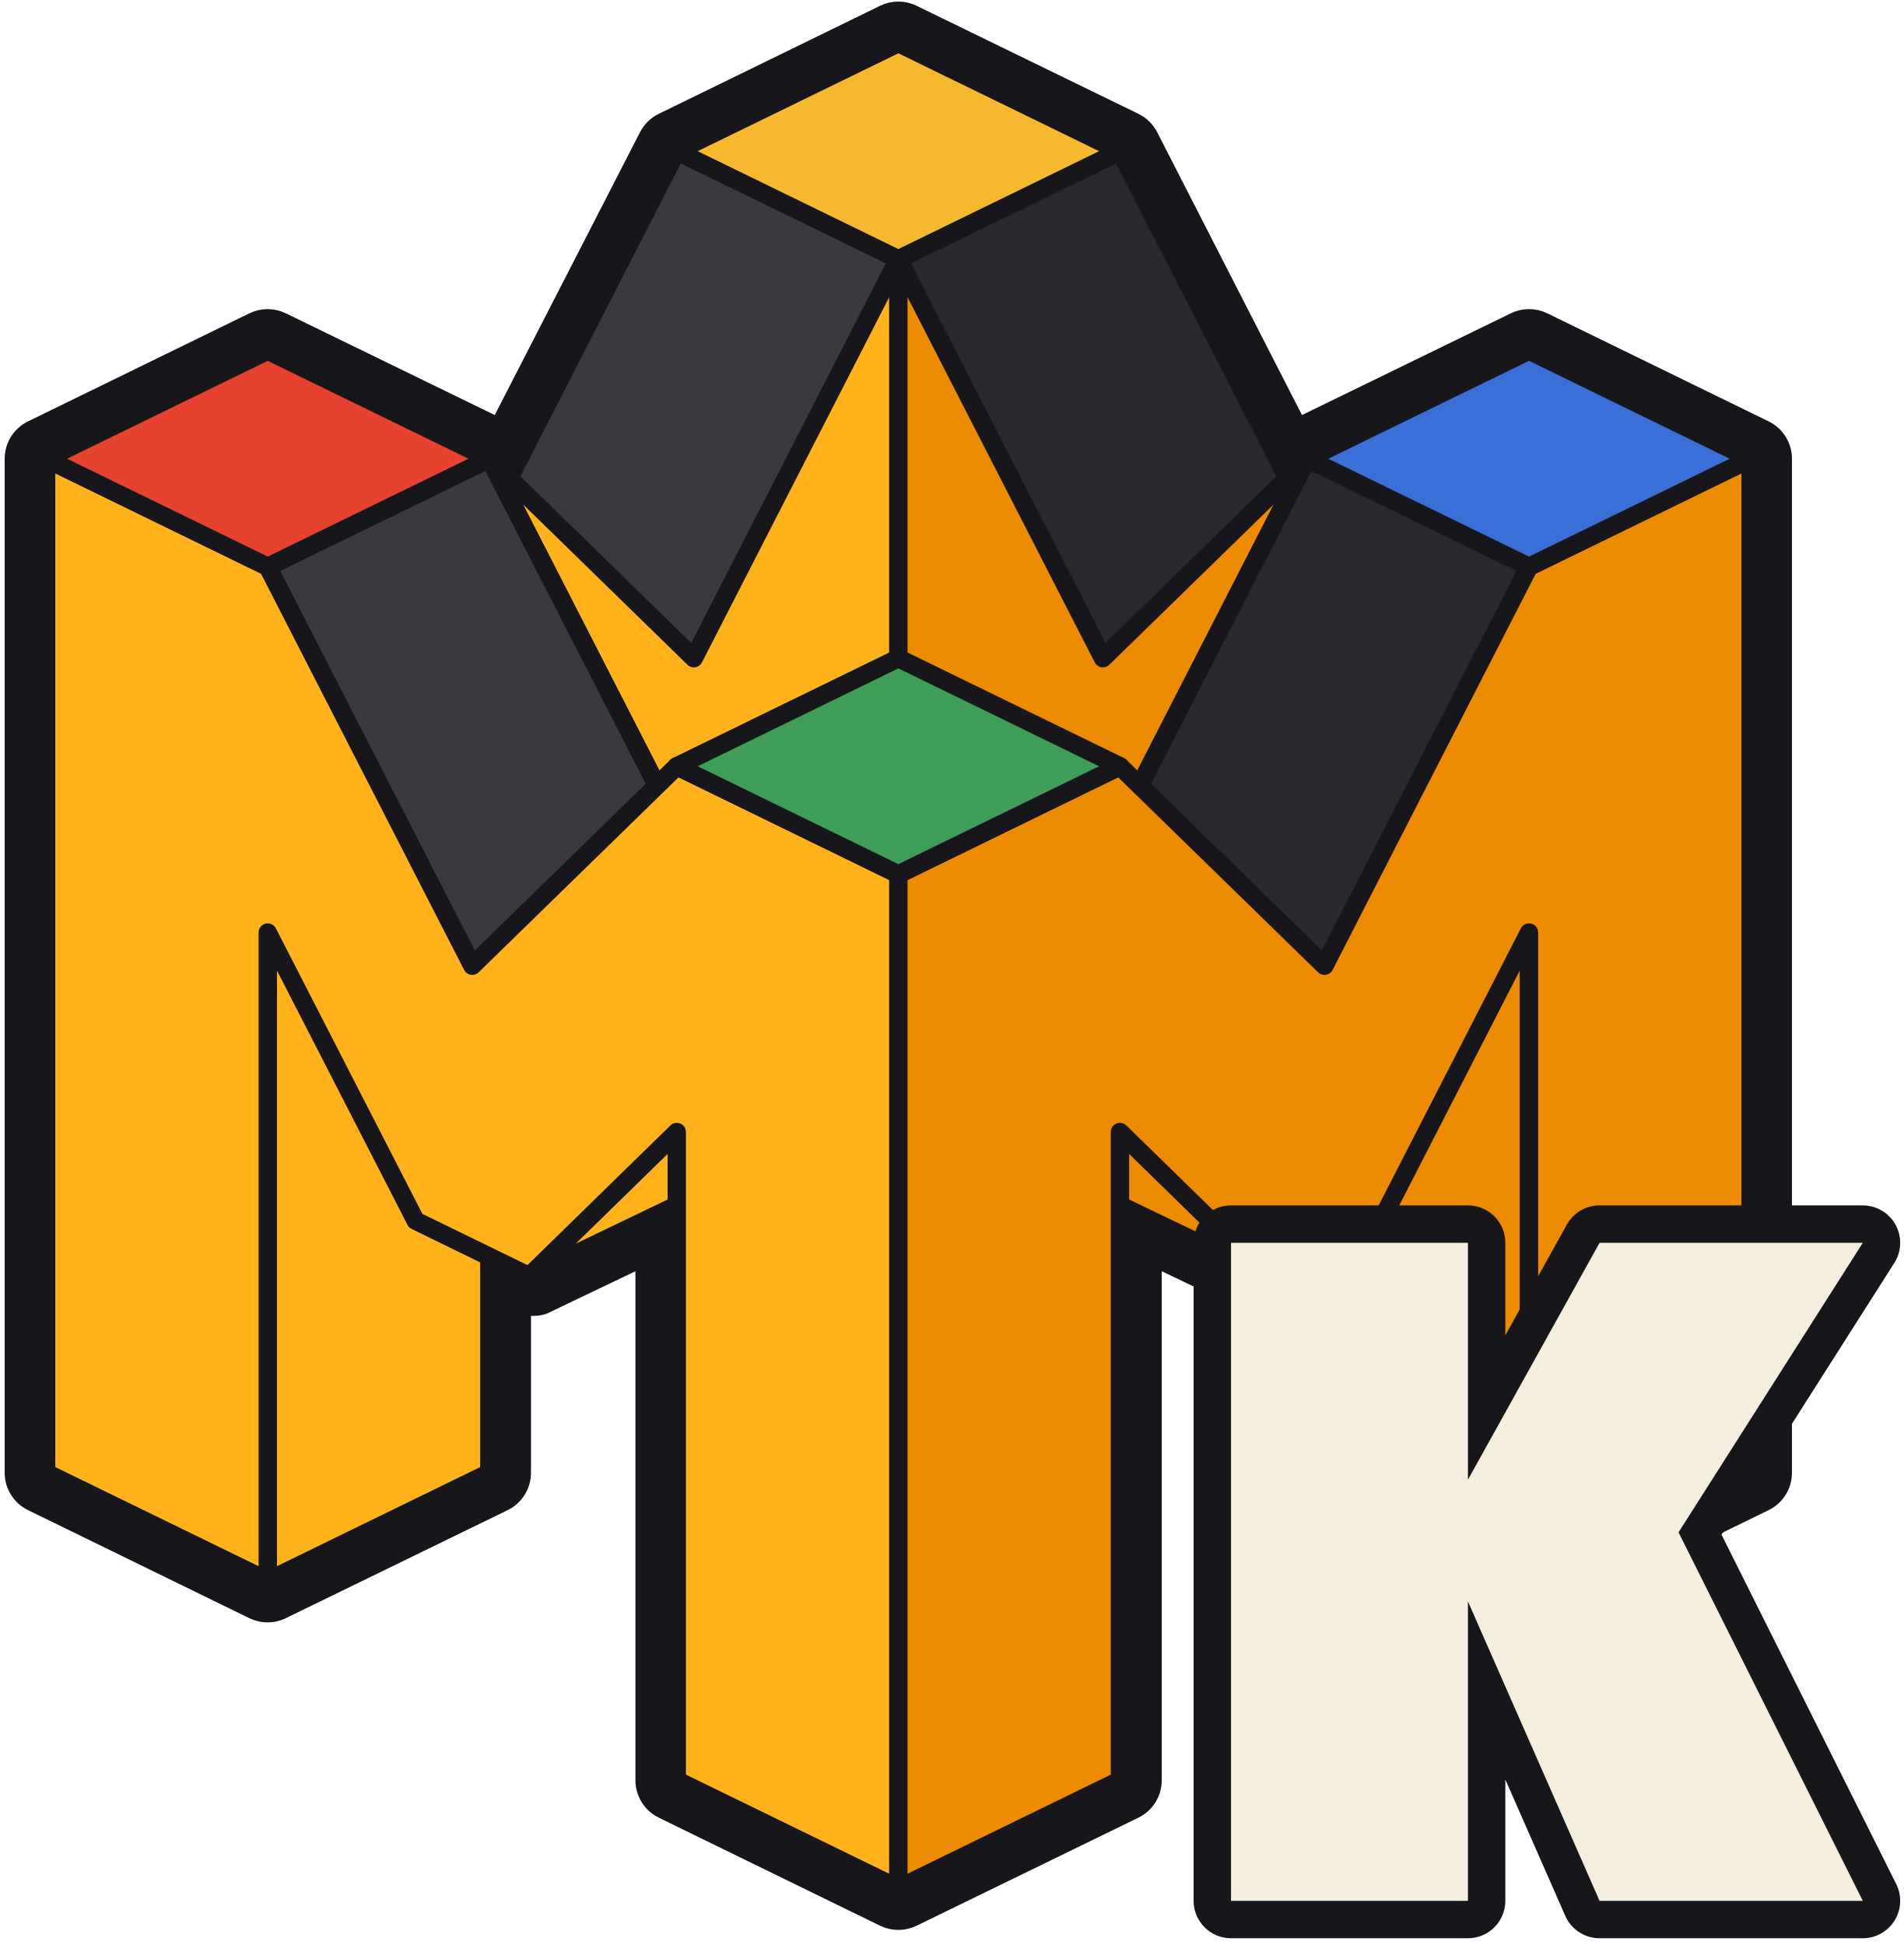
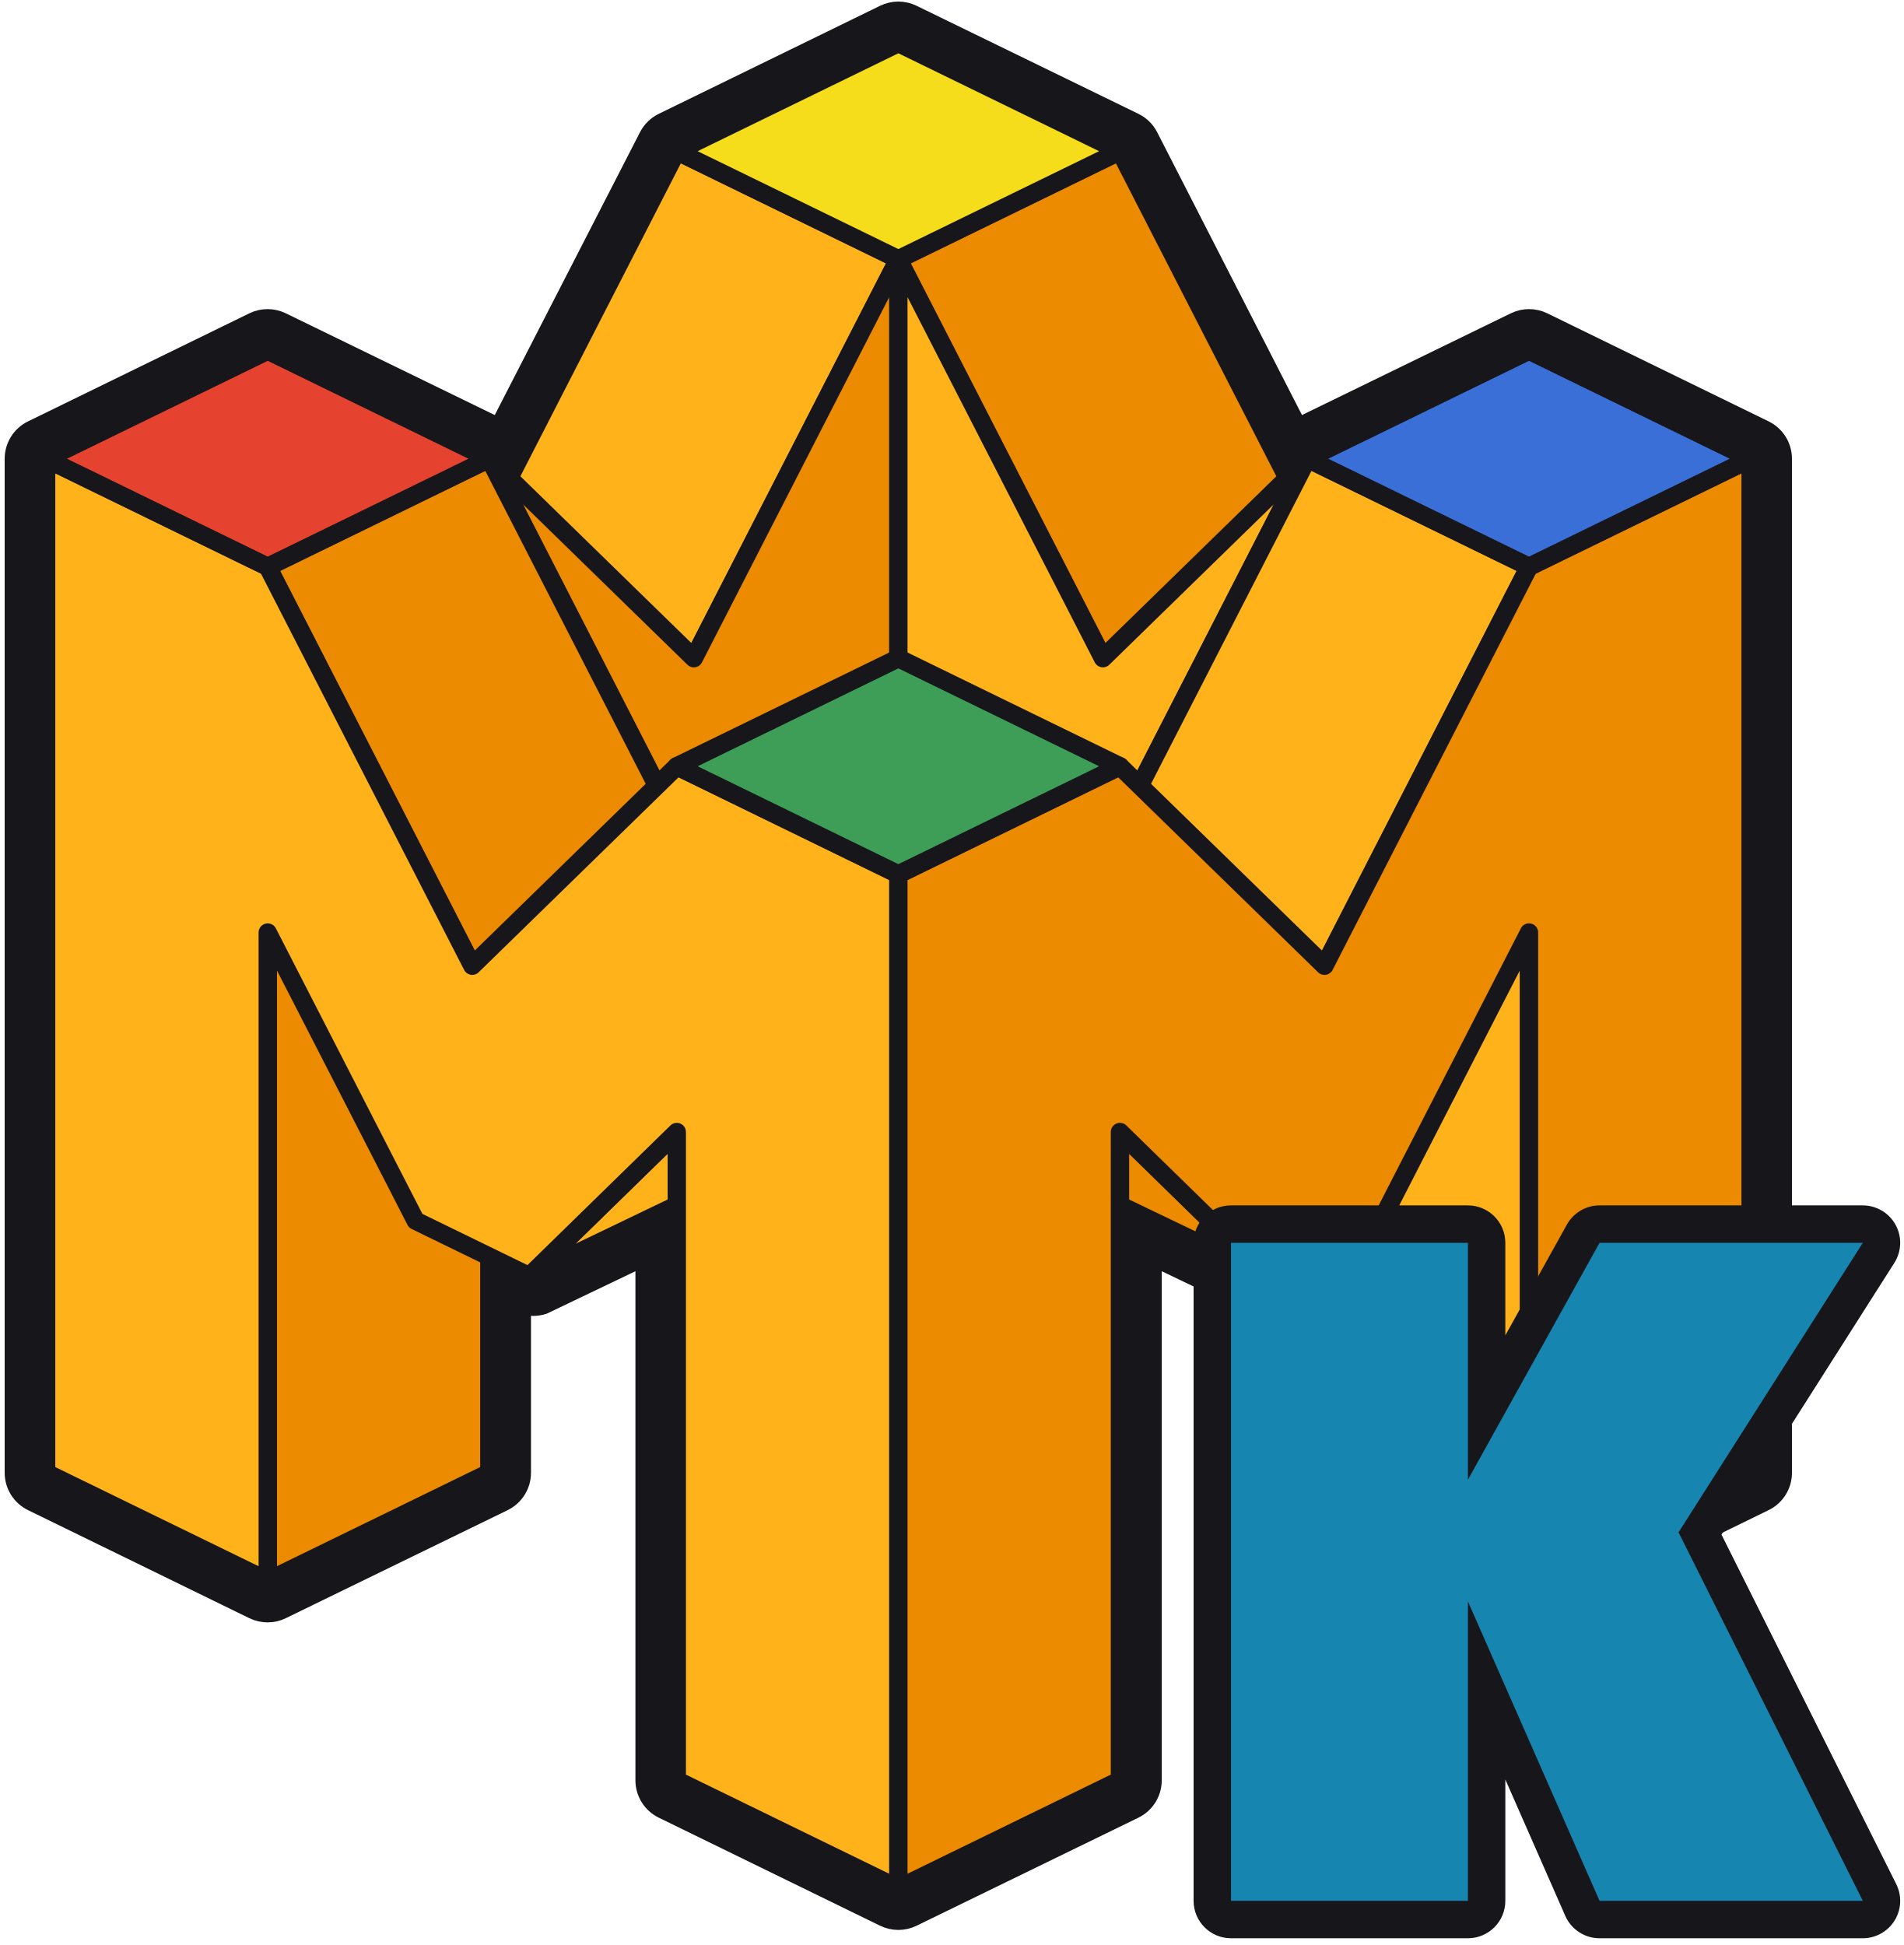
<svg xmlns="http://www.w3.org/2000/svg" viewBox="8.5 4.5 114.5 117">
  <path d="m 63.406,5.295 a 2,2 0 0 0 -1.752,0.002 l -13.312,6.5 a 2,2 0 0 0 -0.902,0.883 L 38.479,30.131 25.469,23.795 a 2,2 0 0 0 -1.752,0.002 l -13.312,6.5 A 2,2 0 0 0 9.281,32.094 v 61 a 2,2 0 0 0 1.123,1.797 l 13.312,6.5 a 2,2 0 0 0 1.752,0.002 L 38.812,94.893 a 2,2 0 0 0 1.125,-1.799 V 83.053 a 2,2 0 0 0 1.27,0.002 l 6.012,-2.879 v 31.418 a 2,2 0 0 0 1.123,1.797 l 13.312,6.5 a 2,2 0 0 0 1.752,0.002 l 13.344,-6.5 a 2,2 0 0 0 1.125,-1.799 V 80.176 l 6.012,2.879 A 2,2 0 0 0 85.125,83.051 V 93.094 a 2,2 0 0 0 1.125,1.799 l 13.344,6.5 a 2,2 0 0 0 1.752,-0.002 l 13.312,-6.5 a 2,2 0 0 0 1.123,-1.797 v -61 a 2,2 0 0 0 -1.123,-1.797 l -13.312,-6.5 a 2,2 0 0 0 -1.752,-0.002 L 86.588,30.131 77.656,12.682 A 2,2 0 0 0 76.75,11.795 Z" fill="#17161A" stroke="#17161A" stroke-width="1" stroke-linejoin="round" />
-   <path d="m 62.534,20.094 -13.327,-6.5 -12.302,24 13.327,6.5 z" fill="#3B3840" stroke="#17161A" stroke-width="1.1" stroke-linejoin="round" />
-   <path d="m 62.534,44.094 v -24 l -12.302,24 -12.302,-12 10.252,20 14.352,-8 z" fill="#FFB21A" stroke="#17161A" stroke-width="1.1" stroke-linejoin="round" />
-   <path d="m 24.604,38.594 13.327,-6.5 12.302,24 -13.327,6.5 z" fill="#3B3840" stroke="#17161A" stroke-width="1.1" stroke-linejoin="round" />
+   <path d="m 62.534,20.094 -13.327,-6.5 -12.302,24 13.327,6.5 z" fill="#FFB21A" stroke="#17161A" stroke-width="1.1" stroke-linejoin="round" />
+   <path d="m 62.534,44.094 v -24 l -12.302,24 -12.302,-12 10.252,20 14.352,-8 z" fill="#EC8A00" stroke="#17161A" stroke-width="1.1" stroke-linejoin="round" />
+   <path d="m 24.604,38.594 13.327,-6.5 12.302,24 -13.327,6.5 z" fill="#EC8A00" stroke="#17161A" stroke-width="1.1" stroke-linejoin="round" />
  <path d="M 40.333,81.265 49.207,77 v -4.406 z" fill="#FFB21A" stroke="#17161A" stroke-width="1.1" stroke-linejoin="round" />
-   <path d="M 37.931,80.094 V 93.094 l -13.327,6.5 V 60.594 z" fill="#FFB21A" stroke="#17161A" stroke-width="1.1" stroke-linejoin="round" />
+   <path d="M 37.931,80.094 V 93.094 l -13.327,6.5 V 60.594 z" fill="#EC8A00" stroke="#17161A" stroke-width="1.1" stroke-linejoin="round" />
  <path d="m 49.207,111.594 13.327,6.5 v -61 l -13.327,-6.5 -12.302,12 -12.302,-24 -13.327,-6.5 v 61 l 13.327,6.5 v -39 l 8.897,17.339 6.832,3.332 8.875,-8.671 z" fill="#FFB21A" stroke="#17161A" stroke-width="1.1" stroke-linejoin="round" />
-   <path d="m 62.534,20.094 13.327,-6.5 12.302,24 -13.327,6.5 z" fill="#2A282E" stroke="#17161A" stroke-width="1.1" stroke-linejoin="round" />
-   <path d="m 62.534,44.094 v -24 l 12.302,24 12.302,-12 -10.252,20 -14.352,-8 z" fill="#EC8A00" stroke="#17161A" stroke-width="1.1" stroke-linejoin="round" />
-   <path d="m 100.465,38.594 -13.327,-6.5 -12.302,24 13.327,6.5 z" fill="#2A282E" stroke="#17161A" stroke-width="1.1" stroke-linejoin="round" />
+   <path d="m 62.534,20.094 13.327,-6.5 12.302,24 -13.327,6.5 z" fill="#EC8A00" stroke="#17161A" stroke-width="1.1" stroke-linejoin="round" />
+   <path d="m 62.534,44.094 v -24 l 12.302,24 12.302,-12 -10.252,20 -14.352,-8 z" fill="#FFB21A" stroke="#17161A" stroke-width="1.1" stroke-linejoin="round" />
+   <path d="m 100.465,38.594 -13.327,-6.5 -12.302,24 13.327,6.5 z" fill="#FFB21A" stroke="#17161A" stroke-width="1.1" stroke-linejoin="round" />
  <path d="M 84.736,81.265 75.861,77 v -4.406 z" fill="#EC8A00" stroke="#17161A" stroke-width="1.1" stroke-linejoin="round" />
-   <path d="M 87.138,80.094 V 93.094 l 13.327,6.5 V 60.594 z" fill="#EC8A00" stroke="#17161A" stroke-width="1.1" stroke-linejoin="round" />
+   <path d="M 87.138,80.094 V 93.094 l 13.327,6.5 V 60.594 z" fill="#FFB21A" stroke="#17161A" stroke-width="1.1" stroke-linejoin="round" />
  <path d="m 75.861,111.594 -13.327,6.5 v -61 l 13.327,-6.5 12.302,12 12.302,-24 13.327,-6.5 v 61 l -13.327,6.5 v -39 L 91.568,77.933 84.736,81.265 75.861,72.594 Z" fill="#EC8A00" stroke="#17161A" stroke-width="1.1" stroke-linejoin="round" />
-   <path d="m 62.534,20.094 -13.327,-6.5 13.327,-6.5 13.327,6.5 z" fill="#F5B82E" stroke="#17161A" stroke-width="1.1" stroke-linejoin="round" />
+   <path d="m 62.534,20.094 -13.327,-6.5 13.327,-6.5 13.327,6.5 z" fill="#F5DD1C" stroke="#17161A" stroke-width="1.1" stroke-linejoin="round" />
  <path d="m 24.604,38.594 -13.327,-6.5 13.327,-6.5 13.327,6.5 z" fill="#E5432F" stroke="#17161A" stroke-width="1.1" stroke-linejoin="round" />
  <path d="m 100.465,38.594 13.327,-6.5 -13.327,-6.5 -13.327,6.5 z" fill="#3A6FD8" stroke="#17161A" stroke-width="1.1" stroke-linejoin="round" />
  <path d="m 62.534,57.094 -13.327,-6.5 13.327,-6.5 13.327,6.5 z" fill="#3E9E57" stroke="#17161A" stroke-width="1.1" stroke-linejoin="round" />
  <path d="m 82.541,77.01 a 2.25,2.25 0 0 0 -2.25,2.25 v 39.584 a 2.25,2.25 0 0 0 2.25,2.25 h 14.25 a 2.25,2.25 0 0 0 2.25,-2.25 v -7.299 l 3.607,8.205 a 2.25,2.25 0 0 0 2.061,1.344 h 15.832 a 2.25,2.25 0 0 0 2.012,-3.256 l -10.512,-21.027 10.398,-16.344 a 2.25,2.25 0 0 0 -1.898,-3.457 h -15.832 a 2.25,2.25 0 0 0 -1.967,1.156 l -3.701,6.66 v -5.566 a 2.25,2.25 0 0 0 -2.25,-2.25 z" fill="#17161A" />
-   <path d="M 82.542,118.844 V 79.26 h 14.25 v 14.25 l 7.917,-14.25 h 15.833 l -11.083,17.417 11.083,22.167 h -15.833 l -7.917,-18.01 v 18.01 z" fill="#F4EEDF" />
+   <path d="M 82.542,118.844 V 79.26 h 14.25 v 14.25 l 7.917,-14.25 h 15.833 l -11.083,17.417 11.083,22.167 h -15.833 l -7.917,-18.01 v 18.01 z" fill="#1685AF" />
</svg>
